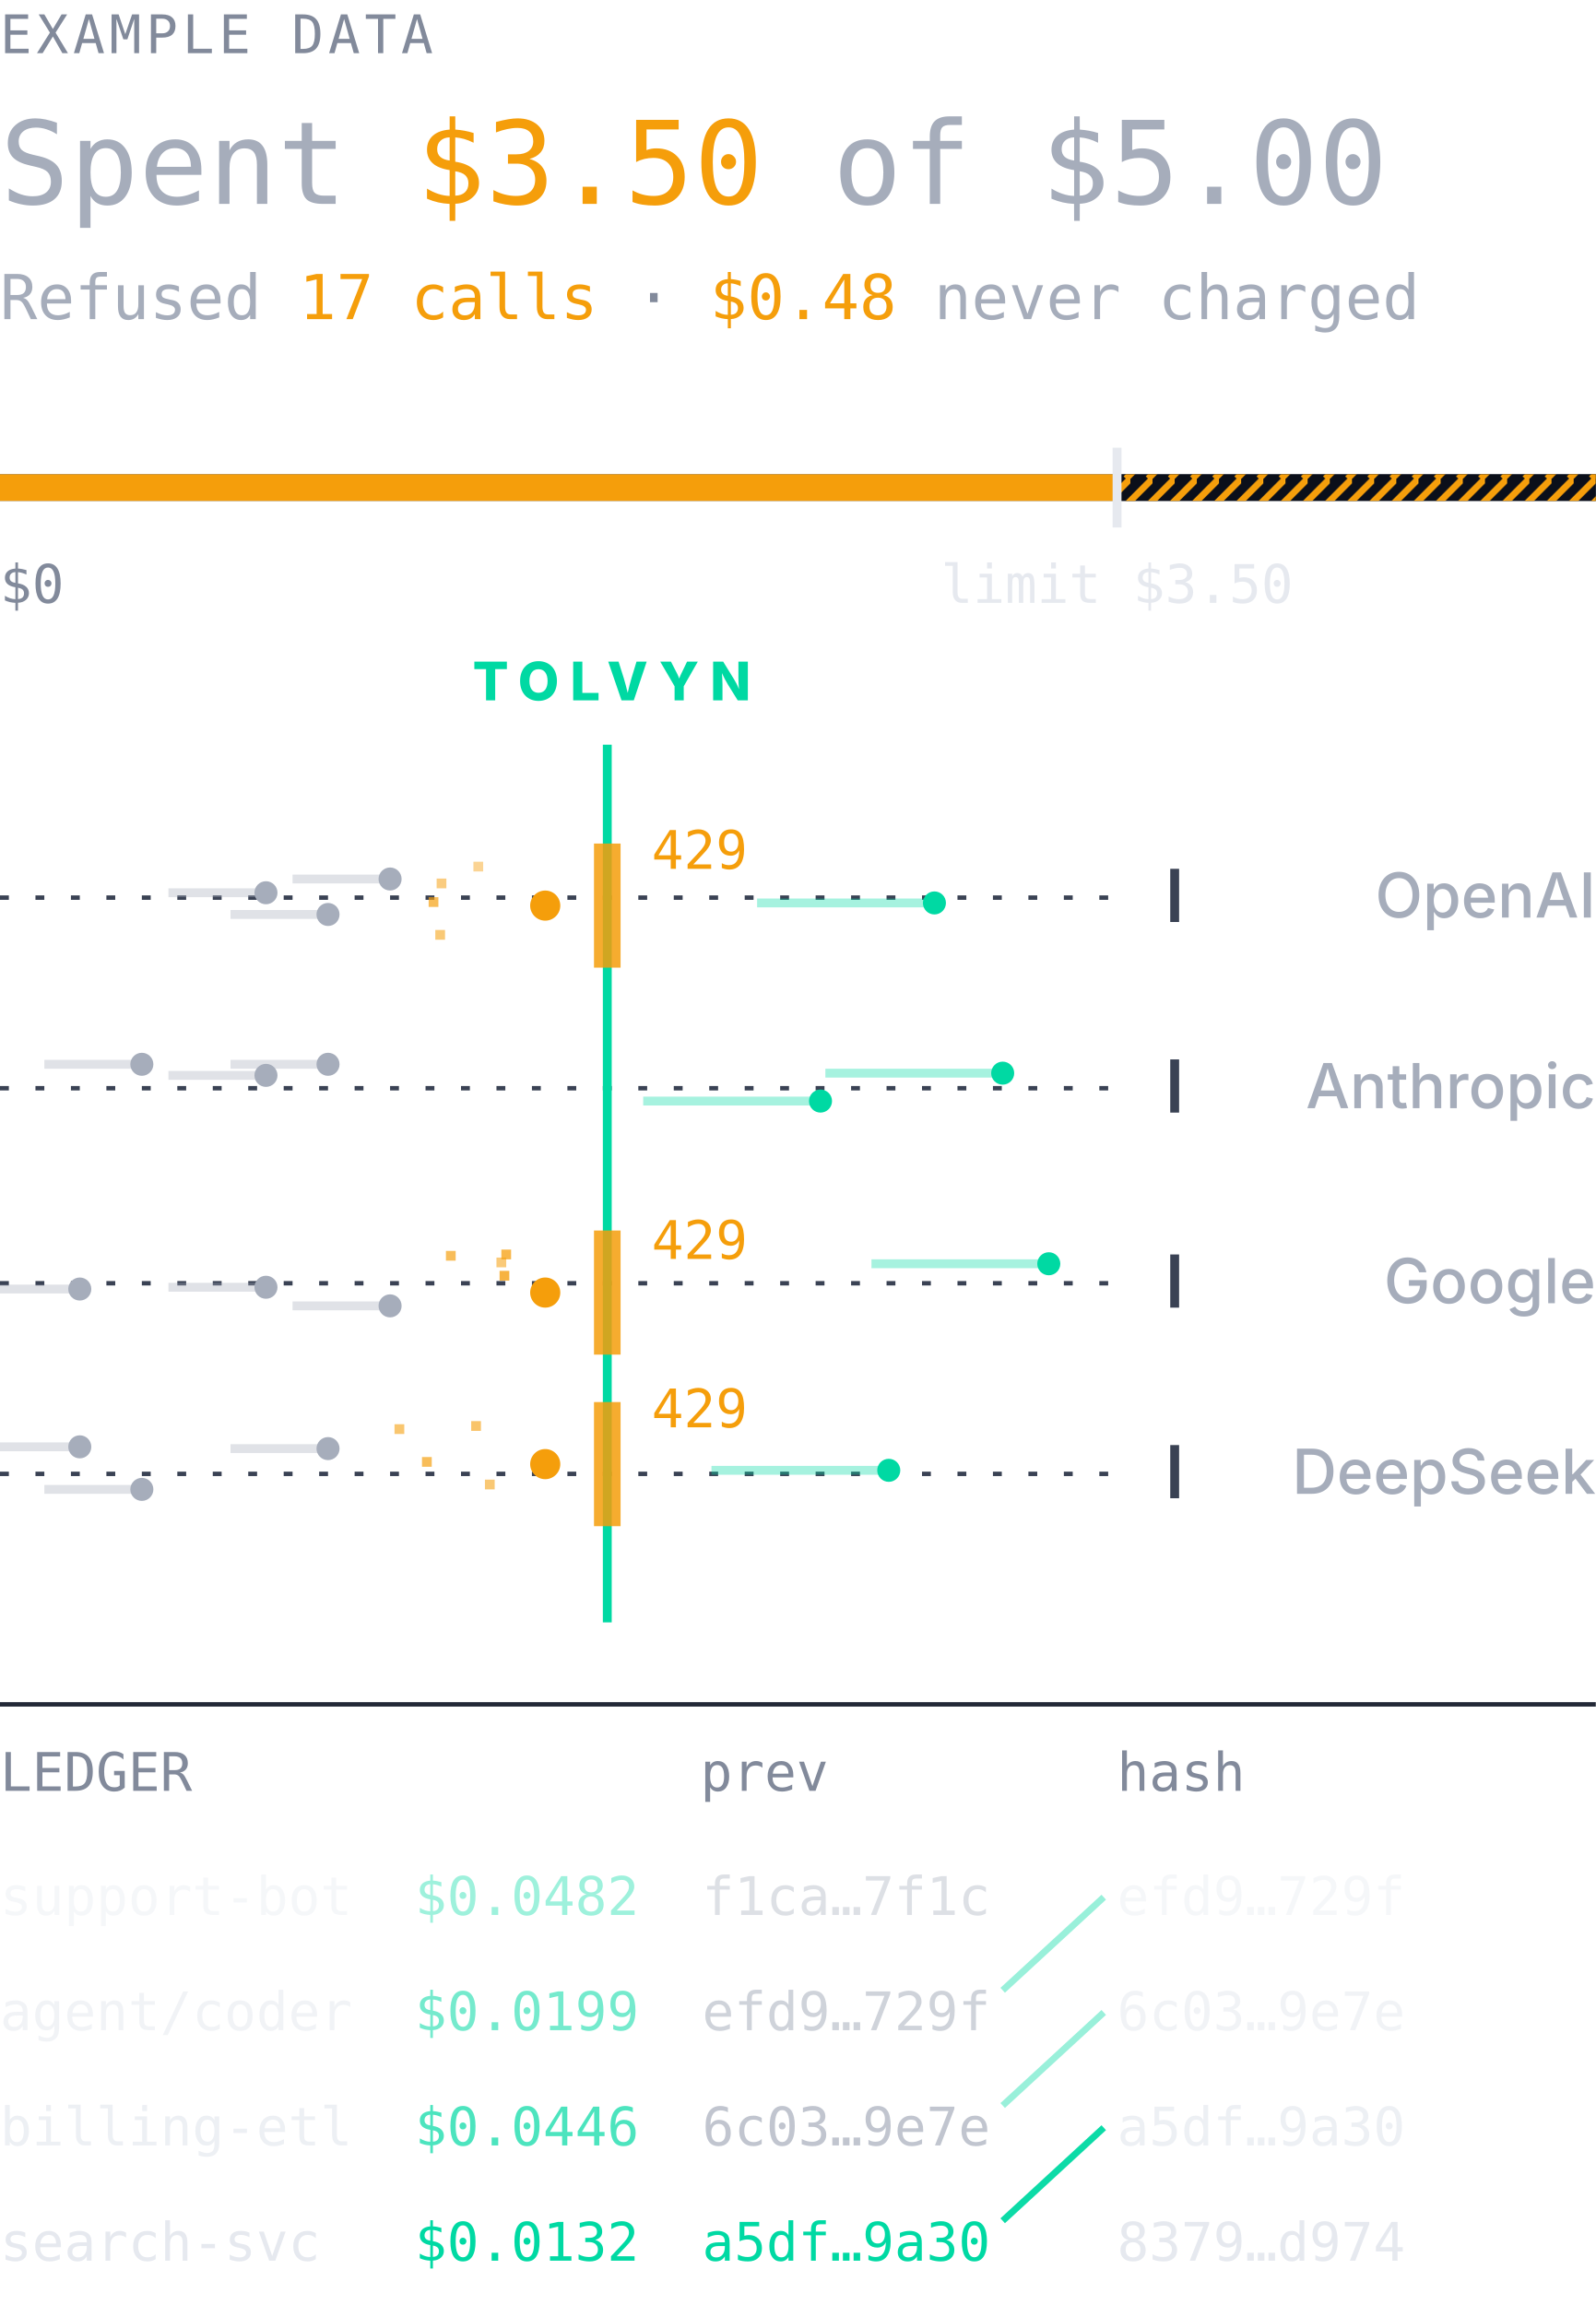
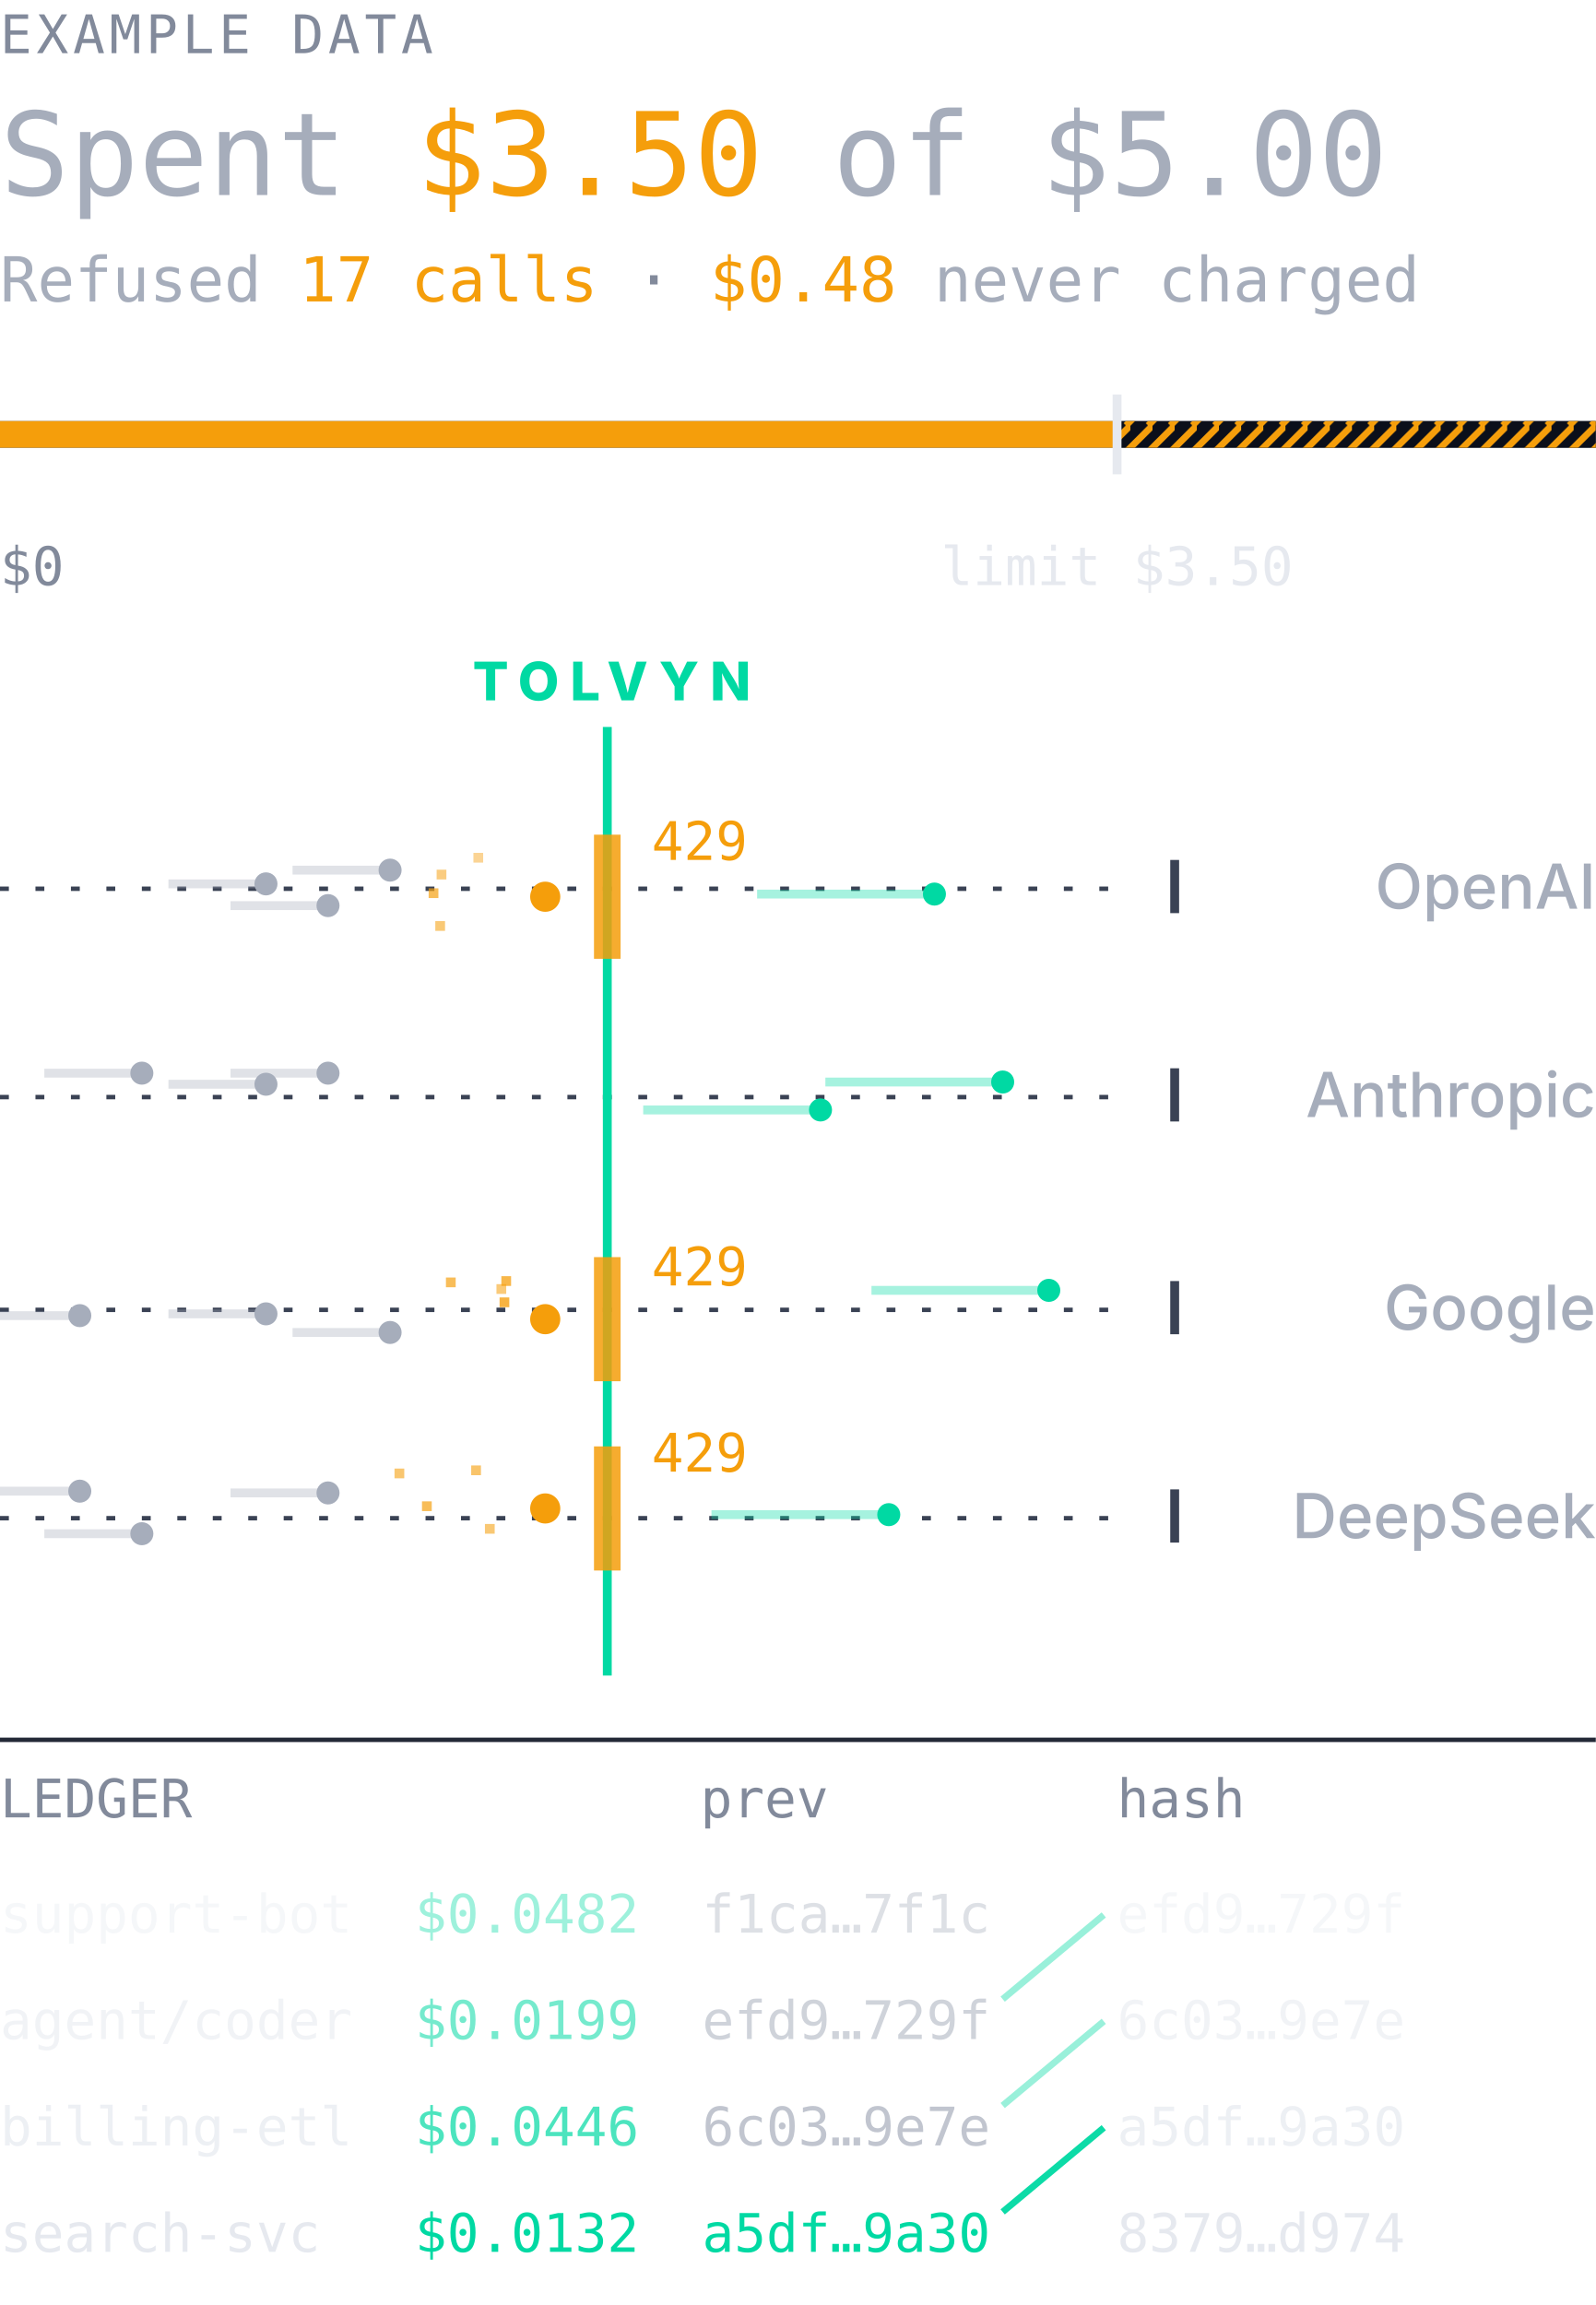
<svg xmlns="http://www.w3.org/2000/svg" viewBox="0 0 360 520" width="360" height="520">
  <text x="0" y="12" font-family="'JetBrains Mono', ui-monospace, SFMono-Regular, Menlo, Consolas, monospace" font-size="12" font-weight="500" fill="#828A9B" text-anchor="start" letter-spacing="1">EXAMPLE DATA</text>
-   <text x="0" y="46" font-family="'JetBrains Mono', ui-monospace, SFMono-Regular, Menlo, Consolas, monospace" font-size="26" font-weight="500" fill="#A6ADBB">Spent <tspan fill="#F59E0B">$3.50</tspan> of $5.00</text>
-   <text x="0" y="72" font-family="'JetBrains Mono', ui-monospace, SFMono-Regular, Menlo, Consolas, monospace" font-size="14" fill="#A6ADBB">Refused <tspan fill="#F59E0B">17 calls</tspan>
+   <text x="0" y="44" font-family="'JetBrains Mono', ui-monospace, SFMono-Regular, Menlo, Consolas, monospace" font-size="26" font-weight="500" fill="#A6ADBB">Spent <tspan fill="#F59E0B">$3.50</tspan> of $5.00</text>
+   <text x="0" y="68" font-family="'JetBrains Mono', ui-monospace, SFMono-Regular, Menlo, Consolas, monospace" font-size="14" fill="#A6ADBB">Refused <tspan fill="#F59E0B">17 calls</tspan>
    <tspan fill="#828A9B">·</tspan>
    <tspan fill="#F59E0B">$0.48</tspan> never charged</text>
-   <rect x="0" y="107" width="360" height="6" fill="#3A4254" />
+   <rect x="0" y="95" width="360" height="6" fill="#3A4254" />
  <defs>
    <pattern id="h" width="5" height="6" patternUnits="userSpaceOnUse">
      <path d="M-1 6 L5 0 M4 6 L10 0" stroke="#F59E0B" stroke-width="1.5" />
    </pattern>
  </defs>
-   <rect x="252.0" y="107" width="108.0" height="6" fill="#0B0F1A" />
-   <rect x="252.0" y="107" width="108.0" height="6" fill="url(#h)" />
-   <rect x="0" y="107" width="252.0" height="6" fill="#F59E0B" />
-   <rect x="251.0" y="101" width="2" height="18" fill="#E6E9EF" />
-   <text x="252" y="136" font-family="'JetBrains Mono', ui-monospace, SFMono-Regular, Menlo, Consolas, monospace" font-size="12" font-weight="500" fill="#E6E9EF" text-anchor="middle">limit $3.50</text>
-   <text x="0" y="136" font-family="'JetBrains Mono', ui-monospace, SFMono-Regular, Menlo, Consolas, monospace" font-size="12" font-weight="400" fill="#828A9B" text-anchor="start">$0</text>
+   <rect x="252.0" y="95" width="108.0" height="6" fill="#0B0F1A" />
+   <rect x="252.0" y="95" width="108.0" height="6" fill="url(#h)" />
+   <rect x="0" y="95" width="252.0" height="6" fill="#F59E0B" />
+   <rect x="251.0" y="89" width="2" height="18" fill="#E6E9EF" />
+   <text x="252" y="132" font-family="'JetBrains Mono', ui-monospace, SFMono-Regular, Menlo, Consolas, monospace" font-size="12" font-weight="500" fill="#E6E9EF" text-anchor="middle">limit $3.50</text>
+   <text x="0" y="132" font-family="'JetBrains Mono', ui-monospace, SFMono-Regular, Menlo, Consolas, monospace" font-size="12" font-weight="400" fill="#828A9B" text-anchor="start">$0</text>
  <text x="138" y="158" font-family="Inter, system-ui, -apple-system, 'Segoe UI', sans-serif" font-size="12" font-weight="800" fill="#00D9A3" text-anchor="middle" letter-spacing="2.5">TOLVYN</text>
-   <line x1="0" y1="202.5" x2="254" y2="202.5" stroke="#3A4254" stroke-dasharray="2 6" />
-   <rect x="264" y="196" width="2" height="12" fill="#3A4254" />
-   <text x="360" y="207" font-family="Inter, system-ui, -apple-system, 'Segoe UI', sans-serif" font-size="14" font-weight="500" fill="#A6ADBB" text-anchor="end">OpenAI</text>
-   <line x1="0" y1="245.5" x2="254" y2="245.5" stroke="#3A4254" stroke-dasharray="2 6" />
-   <rect x="264" y="239" width="2" height="12" fill="#3A4254" />
-   <text x="360" y="250" font-family="Inter, system-ui, -apple-system, 'Segoe UI', sans-serif" font-size="14" font-weight="500" fill="#A6ADBB" text-anchor="end">Anthropic</text>
-   <line x1="0" y1="289.5" x2="254" y2="289.5" stroke="#3A4254" stroke-dasharray="2 6" />
-   <rect x="264" y="283" width="2" height="12" fill="#3A4254" />
-   <text x="360" y="294" font-family="Inter, system-ui, -apple-system, 'Segoe UI', sans-serif" font-size="14" font-weight="500" fill="#A6ADBB" text-anchor="end">Google</text>
-   <line x1="0" y1="332.5" x2="254" y2="332.5" stroke="#3A4254" stroke-dasharray="2 6" />
-   <rect x="264" y="326" width="2" height="12" fill="#3A4254" />
-   <text x="360" y="337" font-family="Inter, system-ui, -apple-system, 'Segoe UI', sans-serif" font-size="14" font-weight="500" fill="#A6ADBB" text-anchor="end">DeepSeek</text>
-   <rect x="136" y="168" width="2" height="198" fill="#00D9A3" />
-   <line x1="38.0" y1="201.4" x2="60.0" y2="201.4" stroke="#A6ADBB" stroke-width="2" opacity="0.35" />
-   <circle cx="60.0" cy="201.4" r="2.6" fill="#A6ADBB" />
-   <line x1="52.0" y1="206.3" x2="74.0" y2="206.3" stroke="#A6ADBB" stroke-width="2" opacity="0.35" />
-   <circle cx="74.0" cy="206.3" r="2.6" fill="#A6ADBB" />
-   <line x1="66.0" y1="198.3" x2="88.0" y2="198.3" stroke="#A6ADBB" stroke-width="2" opacity="0.35" />
-   <circle cx="88.0" cy="198.3" r="2.6" fill="#A6ADBB" />
-   <line x1="52.0" y1="240.1" x2="74.0" y2="240.1" stroke="#A6ADBB" stroke-width="2" opacity="0.35" />
-   <circle cx="74.0" cy="240.1" r="2.6" fill="#A6ADBB" />
-   <line x1="38.0" y1="242.6" x2="60.0" y2="242.6" stroke="#A6ADBB" stroke-width="2" opacity="0.35" />
-   <circle cx="60.0" cy="242.6" r="2.6" fill="#A6ADBB" />
-   <line x1="10.0" y1="240.1" x2="32.0" y2="240.1" stroke="#A6ADBB" stroke-width="2" opacity="0.35" />
-   <circle cx="32.0" cy="240.1" r="2.6" fill="#A6ADBB" />
-   <line x1="66.0" y1="294.6" x2="88.0" y2="294.6" stroke="#A6ADBB" stroke-width="2" opacity="0.35" />
-   <circle cx="88.0" cy="294.6" r="2.6" fill="#A6ADBB" />
-   <line x1="0.0" y1="290.8" x2="18.0" y2="290.8" stroke="#A6ADBB" stroke-width="2" opacity="0.35" />
-   <circle cx="18.0" cy="290.8" r="2.6" fill="#A6ADBB" />
-   <line x1="38.0" y1="290.4" x2="60.0" y2="290.4" stroke="#A6ADBB" stroke-width="2" opacity="0.35" />
-   <circle cx="60.0" cy="290.4" r="2.6" fill="#A6ADBB" />
-   <line x1="10.0" y1="336.0" x2="32.0" y2="336.0" stroke="#A6ADBB" stroke-width="2" opacity="0.35" />
-   <circle cx="32.0" cy="336.0" r="2.6" fill="#A6ADBB" />
-   <line x1="52.0" y1="326.8" x2="74.0" y2="326.8" stroke="#A6ADBB" stroke-width="2" opacity="0.35" />
-   <circle cx="74.0" cy="326.8" r="2.6" fill="#A6ADBB" />
-   <line x1="0.0" y1="326.4" x2="18.0" y2="326.4" stroke="#A6ADBB" stroke-width="2" opacity="0.35" />
-   <circle cx="18.0" cy="326.4" r="2.6" fill="#A6ADBB" />
-   <rect x="134" y="190.3" width="6" height="28" fill="#F59E0B" opacity="0.85" />
-   <circle cx="123" cy="204.3" r="3.4" fill="#F59E0B" />
-   <rect x="98.2" y="209.8" width="2.2" height="2.2" fill="#F59E0B" opacity="0.56" />
-   <rect x="98.5" y="198.2" width="2.2" height="2.2" fill="#F59E0B" opacity="0.52" />
-   <rect x="106.8" y="194.4" width="2.2" height="2.2" fill="#F59E0B" opacity="0.44" />
-   <rect x="96.7" y="202.4" width="2.2" height="2.2" fill="#F59E0B" opacity="0.68" />
-   <text x="147" y="196" font-family="'JetBrains Mono', ui-monospace, SFMono-Regular, Menlo, Consolas, monospace" font-size="12" font-weight="500" fill="#F59E0B" text-anchor="start">429</text>
-   <rect x="134" y="277.6" width="6" height="28" fill="#F59E0B" opacity="0.85" />
-   <circle cx="123" cy="291.6" r="3.4" fill="#F59E0B" />
-   <rect x="112.7" y="286.7" width="2.2" height="2.2" fill="#F59E0B" opacity="0.78" />
-   <rect x="100.6" y="282.2" width="2.2" height="2.2" fill="#F59E0B" opacity="0.68" />
-   <rect x="112.0" y="283.7" width="2.2" height="2.2" fill="#F59E0B" opacity="0.55" />
-   <rect x="113.1" y="281.9" width="2.2" height="2.2" fill="#F59E0B" opacity="0.74" />
-   <text x="147" y="284" font-family="'JetBrains Mono', ui-monospace, SFMono-Regular, Menlo, Consolas, monospace" font-size="12" font-weight="500" fill="#F59E0B" text-anchor="start">429</text>
-   <rect x="134" y="316.3" width="6" height="28" fill="#F59E0B" opacity="0.85" />
-   <circle cx="123" cy="330.3" r="3.4" fill="#F59E0B" />
-   <rect x="89.0" y="321.3" width="2.2" height="2.2" fill="#F59E0B" opacity="0.59" />
-   <rect x="95.2" y="328.7" width="2.2" height="2.2" fill="#F59E0B" opacity="0.68" />
-   <rect x="109.4" y="333.8" width="2.2" height="2.2" fill="#F59E0B" opacity="0.57" />
-   <rect x="106.3" y="320.6" width="2.2" height="2.2" fill="#F59E0B" opacity="0.61" />
-   <text x="147" y="322" font-family="'JetBrains Mono', ui-monospace, SFMono-Regular, Menlo, Consolas, monospace" font-size="12" font-weight="500" fill="#F59E0B" text-anchor="start">429</text>
-   <line x1="145.1" y1="248.4" x2="185.1" y2="248.4" stroke="#00D9A3" stroke-width="2" opacity="0.35" />
-   <circle cx="185.1" cy="248.4" r="2.6" fill="#00D9A3" />
-   <line x1="186.2" y1="242.1" x2="226.2" y2="242.1" stroke="#00D9A3" stroke-width="2" opacity="0.35" />
-   <circle cx="226.2" cy="242.1" r="2.6" fill="#00D9A3" />
-   <line x1="170.8" y1="203.7" x2="210.8" y2="203.7" stroke="#00D9A3" stroke-width="2" opacity="0.35" />
-   <circle cx="210.8" cy="203.7" r="2.6" fill="#00D9A3" />
-   <line x1="196.6" y1="285.1" x2="236.6" y2="285.1" stroke="#00D9A3" stroke-width="2" opacity="0.35" />
-   <circle cx="236.6" cy="285.1" r="2.6" fill="#00D9A3" />
-   <line x1="160.5" y1="331.7" x2="200.5" y2="331.7" stroke="#00D9A3" stroke-width="2" opacity="0.35" />
-   <circle cx="200.5" cy="331.7" r="2.6" fill="#00D9A3" />
-   <rect x="0" y="384" width="360" height="1" fill="#232937" />
-   <text x="0" y="404" font-family="'JetBrains Mono', ui-monospace, SFMono-Regular, Menlo, Consolas, monospace" font-size="12" font-weight="500" fill="#828A9B" text-anchor="start">LEDGER</text>
-   <text x="158" y="404" font-family="'JetBrains Mono', ui-monospace, SFMono-Regular, Menlo, Consolas, monospace" font-size="12" font-weight="400" fill="#828A9B" text-anchor="start">prev</text>
-   <text x="252" y="404" font-family="'JetBrains Mono', ui-monospace, SFMono-Regular, Menlo, Consolas, monospace" font-size="12" font-weight="400" fill="#828A9B" text-anchor="start">hash</text>
-   <text x="0.0" y="432" font-family="'JetBrains Mono', ui-monospace, SFMono-Regular, Menlo, Consolas, monospace" font-size="12" fill="#E6E9EF" opacity="0.38">support-bot</text>
-   <text x="93.6" y="432" font-family="'JetBrains Mono', ui-monospace, SFMono-Regular, Menlo, Consolas, monospace" font-size="12" fill="#00D9A3" opacity="0.38">$0.0482</text>
-   <text x="158.4" y="432" font-family="'JetBrains Mono', ui-monospace, SFMono-Regular, Menlo, Consolas, monospace" font-size="12" fill="#A6ADBB" opacity="0.38">f1ca…7f1c</text>
-   <text x="252.0" y="432" font-family="'JetBrains Mono', ui-monospace, SFMono-Regular, Menlo, Consolas, monospace" font-size="12" fill="#E6E9EF" opacity="0.38">efd9…729f</text>
-   <text x="0.0" y="458" font-family="'JetBrains Mono', ui-monospace, SFMono-Regular, Menlo, Consolas, monospace" font-size="12" fill="#E6E9EF" opacity="0.54">agent/coder</text>
-   <text x="93.6" y="458" font-family="'JetBrains Mono', ui-monospace, SFMono-Regular, Menlo, Consolas, monospace" font-size="12" fill="#00D9A3" opacity="0.54">$0.0199</text>
-   <text x="158.4" y="458" font-family="'JetBrains Mono', ui-monospace, SFMono-Regular, Menlo, Consolas, monospace" font-size="12" fill="#A6ADBB" opacity="0.54">efd9…729f</text>
-   <text x="252.0" y="458" font-family="'JetBrains Mono', ui-monospace, SFMono-Regular, Menlo, Consolas, monospace" font-size="12" fill="#E6E9EF" opacity="0.54">6c03…9e7e</text>
-   <line x1="249.0" y1="428" x2="226.2" y2="449" stroke="#00D9A3" stroke-width="1.5" opacity="0.40" />
+   <line x1="0" y1="200.5" x2="254" y2="200.5" stroke="#3A4254" stroke-dasharray="2 6" />
+   <rect x="264" y="194" width="2" height="12" fill="#3A4254" />
+   <text x="360" y="205" font-family="Inter, system-ui, -apple-system, 'Segoe UI', sans-serif" font-size="14" font-weight="500" fill="#A6ADBB" text-anchor="end">OpenAI</text>
+   <line x1="0" y1="247.5" x2="254" y2="247.5" stroke="#3A4254" stroke-dasharray="2 6" />
+   <rect x="264" y="241" width="2" height="12" fill="#3A4254" />
+   <text x="360" y="252" font-family="Inter, system-ui, -apple-system, 'Segoe UI', sans-serif" font-size="14" font-weight="500" fill="#A6ADBB" text-anchor="end">Anthropic</text>
+   <line x1="0" y1="295.5" x2="254" y2="295.5" stroke="#3A4254" stroke-dasharray="2 6" />
+   <rect x="264" y="289" width="2" height="12" fill="#3A4254" />
+   <text x="360" y="300" font-family="Inter, system-ui, -apple-system, 'Segoe UI', sans-serif" font-size="14" font-weight="500" fill="#A6ADBB" text-anchor="end">Google</text>
+   <line x1="0" y1="342.5" x2="254" y2="342.5" stroke="#3A4254" stroke-dasharray="2 6" />
+   <rect x="264" y="336" width="2" height="12" fill="#3A4254" />
+   <text x="360" y="347" font-family="Inter, system-ui, -apple-system, 'Segoe UI', sans-serif" font-size="14" font-weight="500" fill="#A6ADBB" text-anchor="end">DeepSeek</text>
+   <rect x="136" y="164" width="2" height="214" fill="#00D9A3" />
+   <line x1="38.0" y1="199.4" x2="60.0" y2="199.4" stroke="#A6ADBB" stroke-width="2" opacity="0.35" />
+   <circle cx="60.0" cy="199.4" r="2.6" fill="#A6ADBB" />
+   <line x1="52.0" y1="204.3" x2="74.0" y2="204.3" stroke="#A6ADBB" stroke-width="2" opacity="0.35" />
+   <circle cx="74.0" cy="204.3" r="2.6" fill="#A6ADBB" />
+   <line x1="66.0" y1="196.3" x2="88.0" y2="196.3" stroke="#A6ADBB" stroke-width="2" opacity="0.35" />
+   <circle cx="88.0" cy="196.3" r="2.6" fill="#A6ADBB" />
+   <line x1="52.0" y1="242.1" x2="74.0" y2="242.1" stroke="#A6ADBB" stroke-width="2" opacity="0.35" />
+   <circle cx="74.0" cy="242.1" r="2.6" fill="#A6ADBB" />
+   <line x1="38.0" y1="244.6" x2="60.0" y2="244.6" stroke="#A6ADBB" stroke-width="2" opacity="0.35" />
+   <circle cx="60.0" cy="244.6" r="2.6" fill="#A6ADBB" />
+   <line x1="10.0" y1="242.1" x2="32.0" y2="242.1" stroke="#A6ADBB" stroke-width="2" opacity="0.35" />
+   <circle cx="32.0" cy="242.1" r="2.6" fill="#A6ADBB" />
+   <line x1="66.0" y1="300.6" x2="88.0" y2="300.6" stroke="#A6ADBB" stroke-width="2" opacity="0.35" />
+   <circle cx="88.0" cy="300.6" r="2.6" fill="#A6ADBB" />
+   <line x1="0.0" y1="296.8" x2="18.0" y2="296.8" stroke="#A6ADBB" stroke-width="2" opacity="0.35" />
+   <circle cx="18.0" cy="296.8" r="2.6" fill="#A6ADBB" />
+   <line x1="38.0" y1="296.4" x2="60.0" y2="296.4" stroke="#A6ADBB" stroke-width="2" opacity="0.35" />
+   <circle cx="60.0" cy="296.4" r="2.6" fill="#A6ADBB" />
+   <line x1="10.0" y1="346.0" x2="32.0" y2="346.0" stroke="#A6ADBB" stroke-width="2" opacity="0.35" />
+   <circle cx="32.0" cy="346.0" r="2.6" fill="#A6ADBB" />
+   <line x1="52.0" y1="336.8" x2="74.0" y2="336.8" stroke="#A6ADBB" stroke-width="2" opacity="0.35" />
+   <circle cx="74.0" cy="336.8" r="2.6" fill="#A6ADBB" />
+   <line x1="0.0" y1="336.4" x2="18.0" y2="336.4" stroke="#A6ADBB" stroke-width="2" opacity="0.35" />
+   <circle cx="18.0" cy="336.4" r="2.6" fill="#A6ADBB" />
+   <rect x="134" y="188.3" width="6" height="28" fill="#F59E0B" opacity="0.85" />
+   <circle cx="123" cy="202.3" r="3.4" fill="#F59E0B" />
+   <rect x="98.2" y="207.8" width="2.2" height="2.2" fill="#F59E0B" opacity="0.56" />
+   <rect x="98.5" y="196.2" width="2.2" height="2.2" fill="#F59E0B" opacity="0.52" />
+   <rect x="106.8" y="192.4" width="2.2" height="2.2" fill="#F59E0B" opacity="0.44" />
+   <rect x="96.7" y="200.4" width="2.2" height="2.2" fill="#F59E0B" opacity="0.68" />
+   <text x="147" y="194" font-family="'JetBrains Mono', ui-monospace, SFMono-Regular, Menlo, Consolas, monospace" font-size="12" font-weight="500" fill="#F59E0B" text-anchor="start">429</text>
+   <rect x="134" y="283.6" width="6" height="28" fill="#F59E0B" opacity="0.85" />
+   <circle cx="123" cy="297.6" r="3.4" fill="#F59E0B" />
+   <rect x="112.7" y="292.7" width="2.2" height="2.2" fill="#F59E0B" opacity="0.78" />
+   <rect x="100.6" y="288.2" width="2.2" height="2.2" fill="#F59E0B" opacity="0.68" />
+   <rect x="112.0" y="289.7" width="2.2" height="2.2" fill="#F59E0B" opacity="0.55" />
+   <rect x="113.1" y="287.9" width="2.2" height="2.2" fill="#F59E0B" opacity="0.74" />
+   <text x="147" y="290" font-family="'JetBrains Mono', ui-monospace, SFMono-Regular, Menlo, Consolas, monospace" font-size="12" font-weight="500" fill="#F59E0B" text-anchor="start">429</text>
+   <rect x="134" y="326.3" width="6" height="28" fill="#F59E0B" opacity="0.85" />
+   <circle cx="123" cy="340.3" r="3.4" fill="#F59E0B" />
+   <rect x="89.0" y="331.3" width="2.2" height="2.2" fill="#F59E0B" opacity="0.59" />
+   <rect x="95.2" y="338.7" width="2.2" height="2.2" fill="#F59E0B" opacity="0.68" />
+   <rect x="109.4" y="343.8" width="2.2" height="2.2" fill="#F59E0B" opacity="0.57" />
+   <rect x="106.3" y="330.6" width="2.2" height="2.2" fill="#F59E0B" opacity="0.61" />
+   <text x="147" y="332" font-family="'JetBrains Mono', ui-monospace, SFMono-Regular, Menlo, Consolas, monospace" font-size="12" font-weight="500" fill="#F59E0B" text-anchor="start">429</text>
+   <line x1="145.1" y1="250.4" x2="185.1" y2="250.4" stroke="#00D9A3" stroke-width="2" opacity="0.35" />
+   <circle cx="185.1" cy="250.4" r="2.6" fill="#00D9A3" />
+   <line x1="186.2" y1="244.1" x2="226.2" y2="244.1" stroke="#00D9A3" stroke-width="2" opacity="0.35" />
+   <circle cx="226.2" cy="244.1" r="2.6" fill="#00D9A3" />
+   <line x1="170.8" y1="201.7" x2="210.8" y2="201.7" stroke="#00D9A3" stroke-width="2" opacity="0.35" />
+   <circle cx="210.8" cy="201.7" r="2.6" fill="#00D9A3" />
+   <line x1="196.6" y1="291.1" x2="236.6" y2="291.1" stroke="#00D9A3" stroke-width="2" opacity="0.35" />
+   <circle cx="236.6" cy="291.1" r="2.6" fill="#00D9A3" />
+   <line x1="160.5" y1="341.7" x2="200.5" y2="341.7" stroke="#00D9A3" stroke-width="2" opacity="0.35" />
+   <circle cx="200.5" cy="341.7" r="2.6" fill="#00D9A3" />
+   <rect x="0" y="392" width="360" height="1" fill="#232937" />
+   <text x="0" y="410" font-family="'JetBrains Mono', ui-monospace, SFMono-Regular, Menlo, Consolas, monospace" font-size="12" font-weight="500" fill="#828A9B" text-anchor="start">LEDGER</text>
+   <text x="158" y="410" font-family="'JetBrains Mono', ui-monospace, SFMono-Regular, Menlo, Consolas, monospace" font-size="12" font-weight="400" fill="#828A9B" text-anchor="start">prev</text>
+   <text x="252" y="410" font-family="'JetBrains Mono', ui-monospace, SFMono-Regular, Menlo, Consolas, monospace" font-size="12" font-weight="400" fill="#828A9B" text-anchor="start">hash</text>
+   <text x="0.0" y="436" font-family="'JetBrains Mono', ui-monospace, SFMono-Regular, Menlo, Consolas, monospace" font-size="12" fill="#E6E9EF" opacity="0.38">support-bot</text>
+   <text x="93.6" y="436" font-family="'JetBrains Mono', ui-monospace, SFMono-Regular, Menlo, Consolas, monospace" font-size="12" fill="#00D9A3" opacity="0.38">$0.0482</text>
+   <text x="158.4" y="436" font-family="'JetBrains Mono', ui-monospace, SFMono-Regular, Menlo, Consolas, monospace" font-size="12" fill="#A6ADBB" opacity="0.38">f1ca…7f1c</text>
+   <text x="252.0" y="436" font-family="'JetBrains Mono', ui-monospace, SFMono-Regular, Menlo, Consolas, monospace" font-size="12" fill="#E6E9EF" opacity="0.38">efd9…729f</text>
+   <text x="0.0" y="460" font-family="'JetBrains Mono', ui-monospace, SFMono-Regular, Menlo, Consolas, monospace" font-size="12" fill="#E6E9EF" opacity="0.54">agent/coder</text>
+   <text x="93.6" y="460" font-family="'JetBrains Mono', ui-monospace, SFMono-Regular, Menlo, Consolas, monospace" font-size="12" fill="#00D9A3" opacity="0.54">$0.0199</text>
+   <text x="158.4" y="460" font-family="'JetBrains Mono', ui-monospace, SFMono-Regular, Menlo, Consolas, monospace" font-size="12" fill="#A6ADBB" opacity="0.54">efd9…729f</text>
+   <text x="252.0" y="460" font-family="'JetBrains Mono', ui-monospace, SFMono-Regular, Menlo, Consolas, monospace" font-size="12" fill="#E6E9EF" opacity="0.54">6c03…9e7e</text>
+   <line x1="249.0" y1="432" x2="226.2" y2="451" stroke="#00D9A3" stroke-width="1.5" opacity="0.40" />
  <text x="0.0" y="484" font-family="'JetBrains Mono', ui-monospace, SFMono-Regular, Menlo, Consolas, monospace" font-size="12" fill="#E6E9EF" opacity="0.70">billing-etl</text>
  <text x="93.6" y="484" font-family="'JetBrains Mono', ui-monospace, SFMono-Regular, Menlo, Consolas, monospace" font-size="12" fill="#00D9A3" opacity="0.70">$0.0446</text>
  <text x="158.4" y="484" font-family="'JetBrains Mono', ui-monospace, SFMono-Regular, Menlo, Consolas, monospace" font-size="12" fill="#A6ADBB" opacity="0.70">6c03…9e7e</text>
  <text x="252.0" y="484" font-family="'JetBrains Mono', ui-monospace, SFMono-Regular, Menlo, Consolas, monospace" font-size="12" fill="#E6E9EF" opacity="0.70">a5df…9a30</text>
-   <line x1="249.0" y1="454" x2="226.2" y2="475" stroke="#00D9A3" stroke-width="1.5" opacity="0.40" />
-   <text x="0.0" y="510" font-family="'JetBrains Mono', ui-monospace, SFMono-Regular, Menlo, Consolas, monospace" font-size="12" fill="#E6E9EF" opacity="1.00">search-svc</text>
-   <text x="93.6" y="510" font-family="'JetBrains Mono', ui-monospace, SFMono-Regular, Menlo, Consolas, monospace" font-size="12" fill="#00D9A3" opacity="1.00">$0.0132</text>
-   <text x="158.4" y="510" font-family="'JetBrains Mono', ui-monospace, SFMono-Regular, Menlo, Consolas, monospace" font-size="12" fill="#00D9A3" opacity="1.00">a5df…9a30</text>
-   <text x="252.0" y="510" font-family="'JetBrains Mono', ui-monospace, SFMono-Regular, Menlo, Consolas, monospace" font-size="12" fill="#E6E9EF" opacity="1.00">8379…d974</text>
-   <line x1="249.0" y1="480" x2="226.2" y2="501" stroke="#00D9A3" stroke-width="1.5" opacity="0.95" />
+   <line x1="249.0" y1="456" x2="226.2" y2="475" stroke="#00D9A3" stroke-width="1.5" opacity="0.40" />
+   <text x="0.0" y="508" font-family="'JetBrains Mono', ui-monospace, SFMono-Regular, Menlo, Consolas, monospace" font-size="12" fill="#E6E9EF" opacity="1.00">search-svc</text>
+   <text x="93.6" y="508" font-family="'JetBrains Mono', ui-monospace, SFMono-Regular, Menlo, Consolas, monospace" font-size="12" fill="#00D9A3" opacity="1.00">$0.0132</text>
+   <text x="158.4" y="508" font-family="'JetBrains Mono', ui-monospace, SFMono-Regular, Menlo, Consolas, monospace" font-size="12" fill="#00D9A3" opacity="1.00">a5df…9a30</text>
+   <text x="252.0" y="508" font-family="'JetBrains Mono', ui-monospace, SFMono-Regular, Menlo, Consolas, monospace" font-size="12" fill="#E6E9EF" opacity="1.00">8379…d974</text>
+   <line x1="249.0" y1="480" x2="226.2" y2="499" stroke="#00D9A3" stroke-width="1.5" opacity="0.95" />
</svg>
